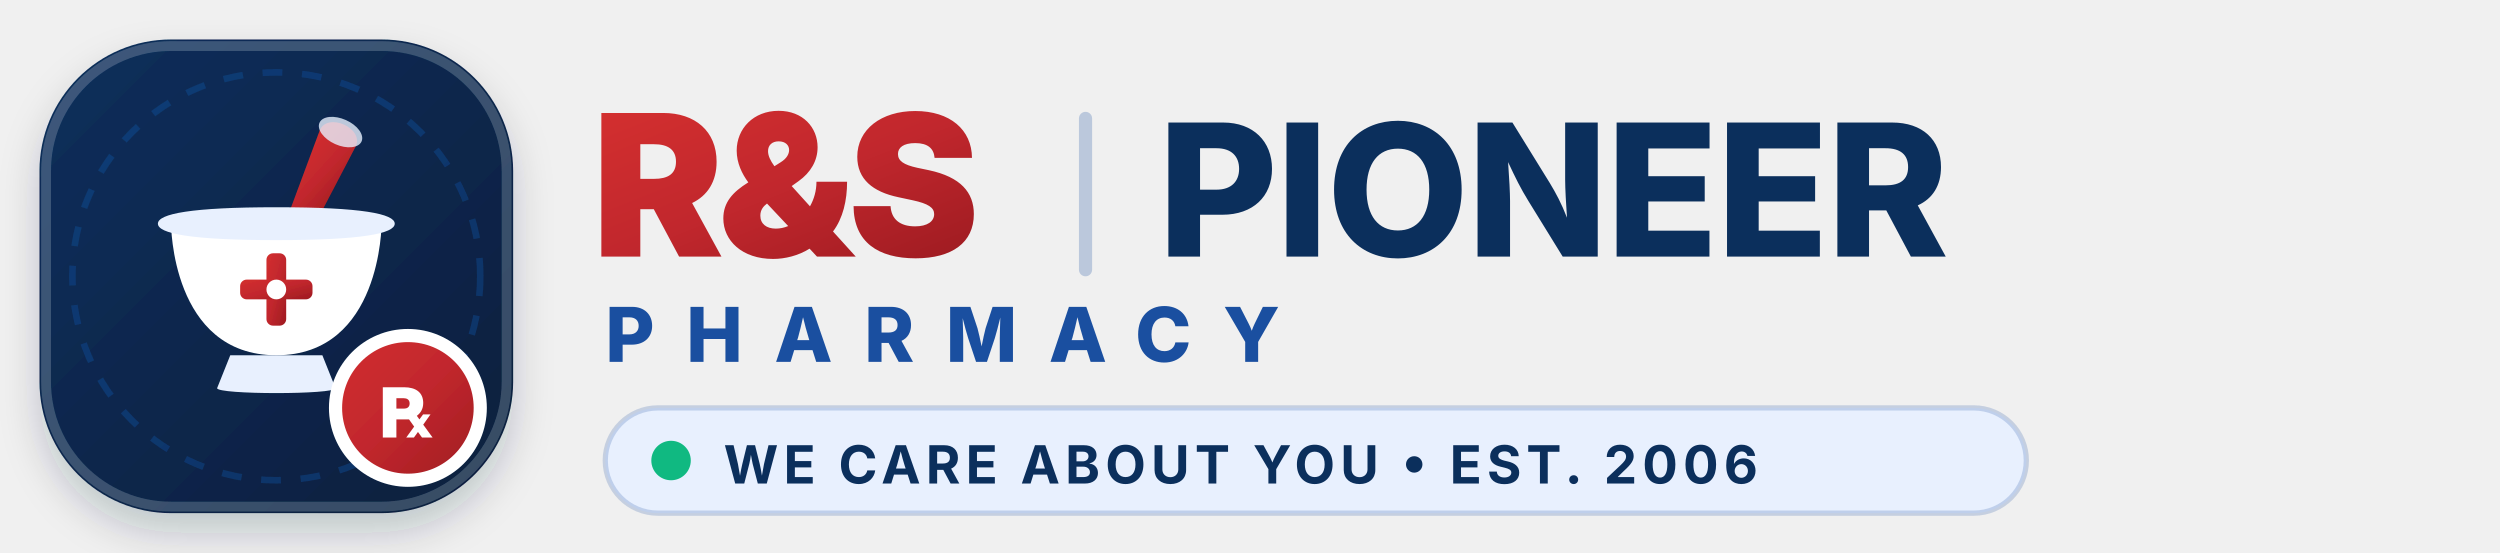
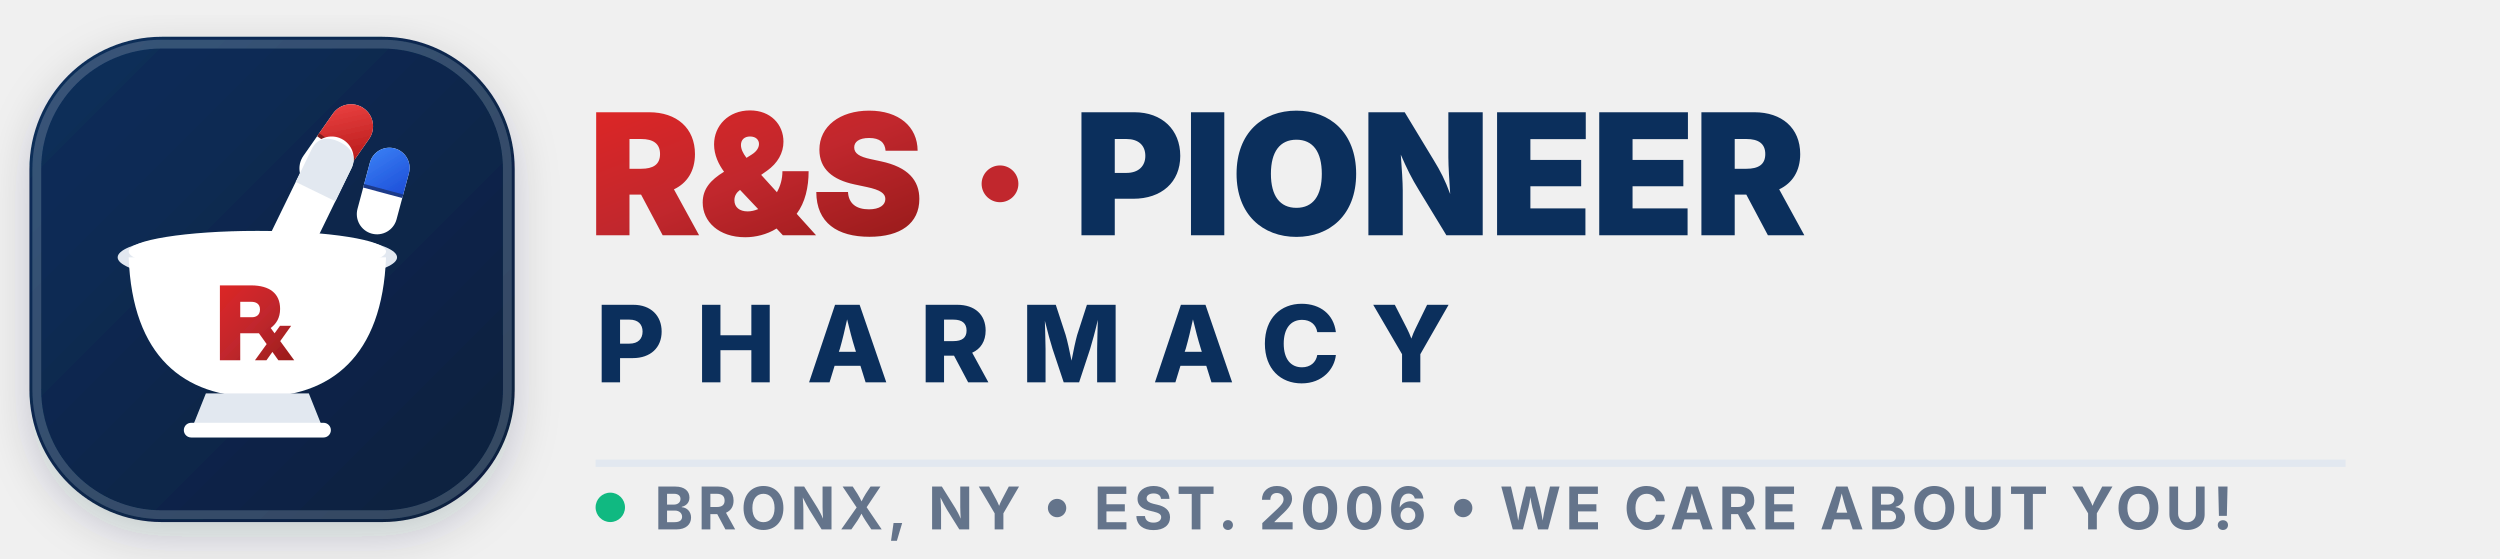
- <svg xmlns="http://www.w3.org/2000/svg" viewBox="0 0 380 84" fill="none">
+ <svg xmlns="http://www.w3.org/2000/svg" viewBox="0 0 340 76" fill="none">
  <defs>
-     <linearGradient id="rspNavyGrad" x1="0%" y1="0%" x2="100%" y2="100%">
+     <linearGradient id="rspNavyBadge" x1="0%" y1="0%" x2="100%" y2="100%">
      <stop offset="0%" stop-color="#0B2F5C" />
      <stop offset="100%" stop-color="#071E3C" />
    </linearGradient>
-     <linearGradient id="rspRedGrad" x1="0%" y1="0%" x2="100%" y2="100%">
-       <stop offset="0%" stop-color="#D32F2F" />
+     <linearGradient id="rspCrimsonGrad" x1="0%" y1="0%" x2="100%" y2="100%">
+       <stop offset="0%" stop-color="#DC2626" />
      <stop offset="50%" stop-color="#C1272D" />
-       <stop offset="100%" stop-color="#9E1B21" />
+       <stop offset="100%" stop-color="#991B1B" />
    </linearGradient>
-     <linearGradient id="rspBlueGrad" x1="0%" y1="0%" x2="100%" y2="100%">
-       <stop offset="0%" stop-color="#1A4FA0" />
-       <stop offset="100%" stop-color="#0B2F5C" />
+     <linearGradient id="rspPillRed" x1="0%" y1="0%" x2="100%" y2="100%">
+       <stop offset="0%" stop-color="#EF4444" />
+       <stop offset="100%" stop-color="#B91C1C" />
    </linearGradient>
-     <filter id="rspShadow" x="-15%" y="-15%" width="130%" height="130%">
-       <feDropShadow dx="0" dy="3" stdDeviation="3" flood-color="#071E3C" flood-opacity="0.2" />
+     <linearGradient id="rspPillBlue" x1="0%" y1="0%" x2="100%" y2="100%">
+       <stop offset="0%" stop-color="#3B82F6" />
+       <stop offset="100%" stop-color="#1D4ED8" />
+     </linearGradient>
+     <filter id="rspEmblemGlow" x="-20%" y="-20%" width="140%" height="140%">
+       <feDropShadow dx="0" dy="2" stdDeviation="3" flood-color="#071E3C" flood-opacity="0.18" />
    </filter>
  </defs>
-   <g transform="translate(6, 6)" filter="url(#rspShadow)">
-     <rect width="72" height="72" rx="20" fill="url(#rspNavyGrad)" />
-     <rect x="1" y="1" width="70" height="70" rx="19" stroke="#ffffff" stroke-opacity="0.2" stroke-width="1.5" />
-     <circle cx="36" cy="36" r="31" stroke="#1A4FA0" stroke-width="1" stroke-dasharray="3 3" opacity="0.4" />
-     <g transform="rotate(24 36 36)">
-       <path d="M33 13 C33 10, 39 10, 39 13 L38 29 L34 29 Z" fill="url(#rspRedGrad)" />
-       <ellipse cx="36" cy="12" rx="3.5" ry="2" fill="#E8F0FE" opacity="0.8" />
+   <g transform="translate(4, 5)" filter="url(#rspEmblemGlow)">
+     <rect width="66" height="66" rx="18" fill="url(#rspNavyBadge)" />
+     <rect x="1" y="1" width="64" height="64" rx="17" stroke="#ffffff" stroke-opacity="0.18" stroke-width="1.2" />
+     <g transform="translate(43, 8) rotate(35)">
+       <g transform="translate(0, 0)">
+         <rect x="0" y="0" width="6" height="13" rx="3" fill="#FFFFFF" />
+         <path d="M0 3 C0 1.34 1.34 0 3 0 C4.66 0 6 1.34 6 3 L6 6.5 L0 6.5 Z" fill="url(#rspPillRed)" />
+         <line x1="0" y1="6.5" x2="6" y2="6.5" stroke="#7F1D1D" stroke-width="0.5" />
+       </g>
+       <g transform="translate(7, 3) rotate(-20)">
+         <rect x="0" y="0" width="5.5" height="12" rx="2.75" fill="#FFFFFF" />
+         <path d="M0 2.75 C0 1.23 1.23 0 2.75 0 C4.27 0 5.5 1.23 5.5 2.75 L5.5 6 L0 6 Z" fill="url(#rspPillBlue)" />
+         <line x1="0" y1="6" x2="5.5" y2="6" stroke="#1E3A8A" stroke-width="0.5" />
+       </g>
    </g>
-     <path d="M20 28 C20 28, 20 48, 36 48 C52 48, 52 28, 52 28 C48 30, 24 30, 20 28 Z" fill="#FFFFFF" />
-     <path d="M18 28 C18 26.5, 23 25.5, 36 25.5 C49 25.5, 54 26.5, 54 28 C54 29.5, 49 30.5, 36 30.5 C23 30.5, 18 29.5, 18 28 Z" fill="#E8F0FE" />
-     <path d="M29 48 L27 53 C27 54, 45 54, 45 53 L43 48 Z" fill="#E8F0FE" />
-     <g transform="translate(36, 38)">
-       <rect x="-1.5" y="-5.5" width="3" height="11" rx="1" fill="url(#rspRedGrad)" />
-       <rect x="-5.5" y="-1.5" width="11" height="3" rx="1" fill="url(#rspRedGrad)" />
-       <circle cx="0" cy="0" r="1.5" fill="#FFFFFF" />
+     <g transform="rotate(26 31 35)">
+       <rect x="29" y="11" width="6" height="19" rx="3" fill="#FFFFFF" />
+       <path d="M29 14 C29 12.5 30 11.5 32 11.5 C34 11.5 35 12.5 35 14 L35 19 L29 19 Z" fill="#E2E8F0" />
    </g>
-     <circle cx="56" cy="56" r="11" fill="url(#rspRedGrad)" stroke="#FFFFFF" stroke-width="2" />
-     <text x="56" y="60.5" text-anchor="middle" font-family="'Inter', 'Plus Jakarta Sans', sans-serif" font-weight="900" font-size="10.5" fill="#FFFFFF" letter-spacing="-0.5">℞</text>
+     <ellipse cx="31" cy="30" rx="19" ry="3.5" fill="#E2E8F0" />
+     <ellipse cx="31" cy="29.2" rx="17.5" ry="2.8" fill="#FFFFFF" />
+     <path d="M13.5 30 C14 43.5 21 49 31 49 C41 49 48 43.5 48.5 30 Z" fill="#FFFFFF" />
+     <path d="M24 48.5 L22 53.5 C22 54.5 40 54.5 40 53.5 L38 48.5 Z" fill="#E2E8F0" />
+     <rect x="21" y="52.5" width="20" height="2" rx="1" fill="#FFFFFF" />
+     <text x="31" y="44" text-anchor="middle" font-family="'Plus Jakarta Sans', 'Inter', -apple-system, sans-serif" font-weight="900" font-size="14" fill="url(#rspCrimsonGrad)" letter-spacing="-0.5">℞</text>
  </g>
-   <g transform="translate(90, 8)">
-     <g transform="translate(0, 31)">
-       <text x="0" y="0" font-family="'Plus Jakarta Sans', 'Inter', sans-serif" font-weight="900" font-size="30" fill="url(#rspRedGrad)" letter-spacing="-1">
+   <g transform="translate(80, 8)">
+     <g transform="translate(0, 24)">
+       <text x="0" y="0" font-family="'Plus Jakarta Sans', 'Inter', -apple-system, sans-serif" font-weight="900" font-size="23" fill="url(#rspCrimsonGrad)" letter-spacing="-0.5">
        R&amp;S
      </text>
-       <rect x="74" y="-22" width="2" height="25" rx="1" fill="#1A4FA0" opacity="0.25" />
-       <text x="86" y="0" font-family="'Plus Jakarta Sans', 'Inter', sans-serif" font-weight="800" font-size="28" fill="#0B2F5C" letter-spacing="-0.3">
+       <circle cx="56" cy="-7" r="2.5" fill="#C1272D" />
+       <text x="66" y="0" font-family="'Plus Jakarta Sans', 'Inter', -apple-system, sans-serif" font-weight="900" font-size="23" fill="#0B2F5C" letter-spacing="-0.2">
        PIONEER
      </text>
    </g>
-     <text x="2" y="47" font-family="'Inter', sans-serif" font-weight="800" font-size="11.5" fill="#1A4FA0" letter-spacing="4.8">
-       PHARMACY
-     </text>
-     <g transform="translate(2, 54)">
-       <rect width="216" height="16" rx="8" fill="#E8F0FE" stroke="#1A4FA0" stroke-opacity="0.2" stroke-width="0.8" />
-       <circle cx="10" cy="8" r="3" fill="#10B981" />
-       <text x="18" y="11.5" font-family="'Inter', sans-serif" font-weight="700" font-size="8" fill="#0B2F5C" letter-spacing="0.8">
-         WE CARE ABOUT YOU • EST. 2006
+     <g transform="translate(1, 44)">
+       <text x="0" y="0" font-family="'Plus Jakarta Sans', 'Inter', -apple-system, sans-serif" font-weight="800" font-size="14.5" fill="#0B2F5C" letter-spacing="4.2">
+         PHARMACY
+       </text>
+     </g>
+     <g transform="translate(1, 57)">
+       <line x1="0" y1="-2" x2="238" y2="-2" stroke="#E2E8F0" stroke-width="1" />
+       <circle cx="2" cy="4" r="2" fill="#10B981" />
+       <text x="8" y="7" font-family="'Inter', -apple-system, sans-serif" font-weight="700" font-size="8" fill="#64748B" letter-spacing="0.6">
+         BRONX, NY • EST. 2006 • WE CARE ABOUT YOU!
      </text>
    </g>
  </g>
</svg>
